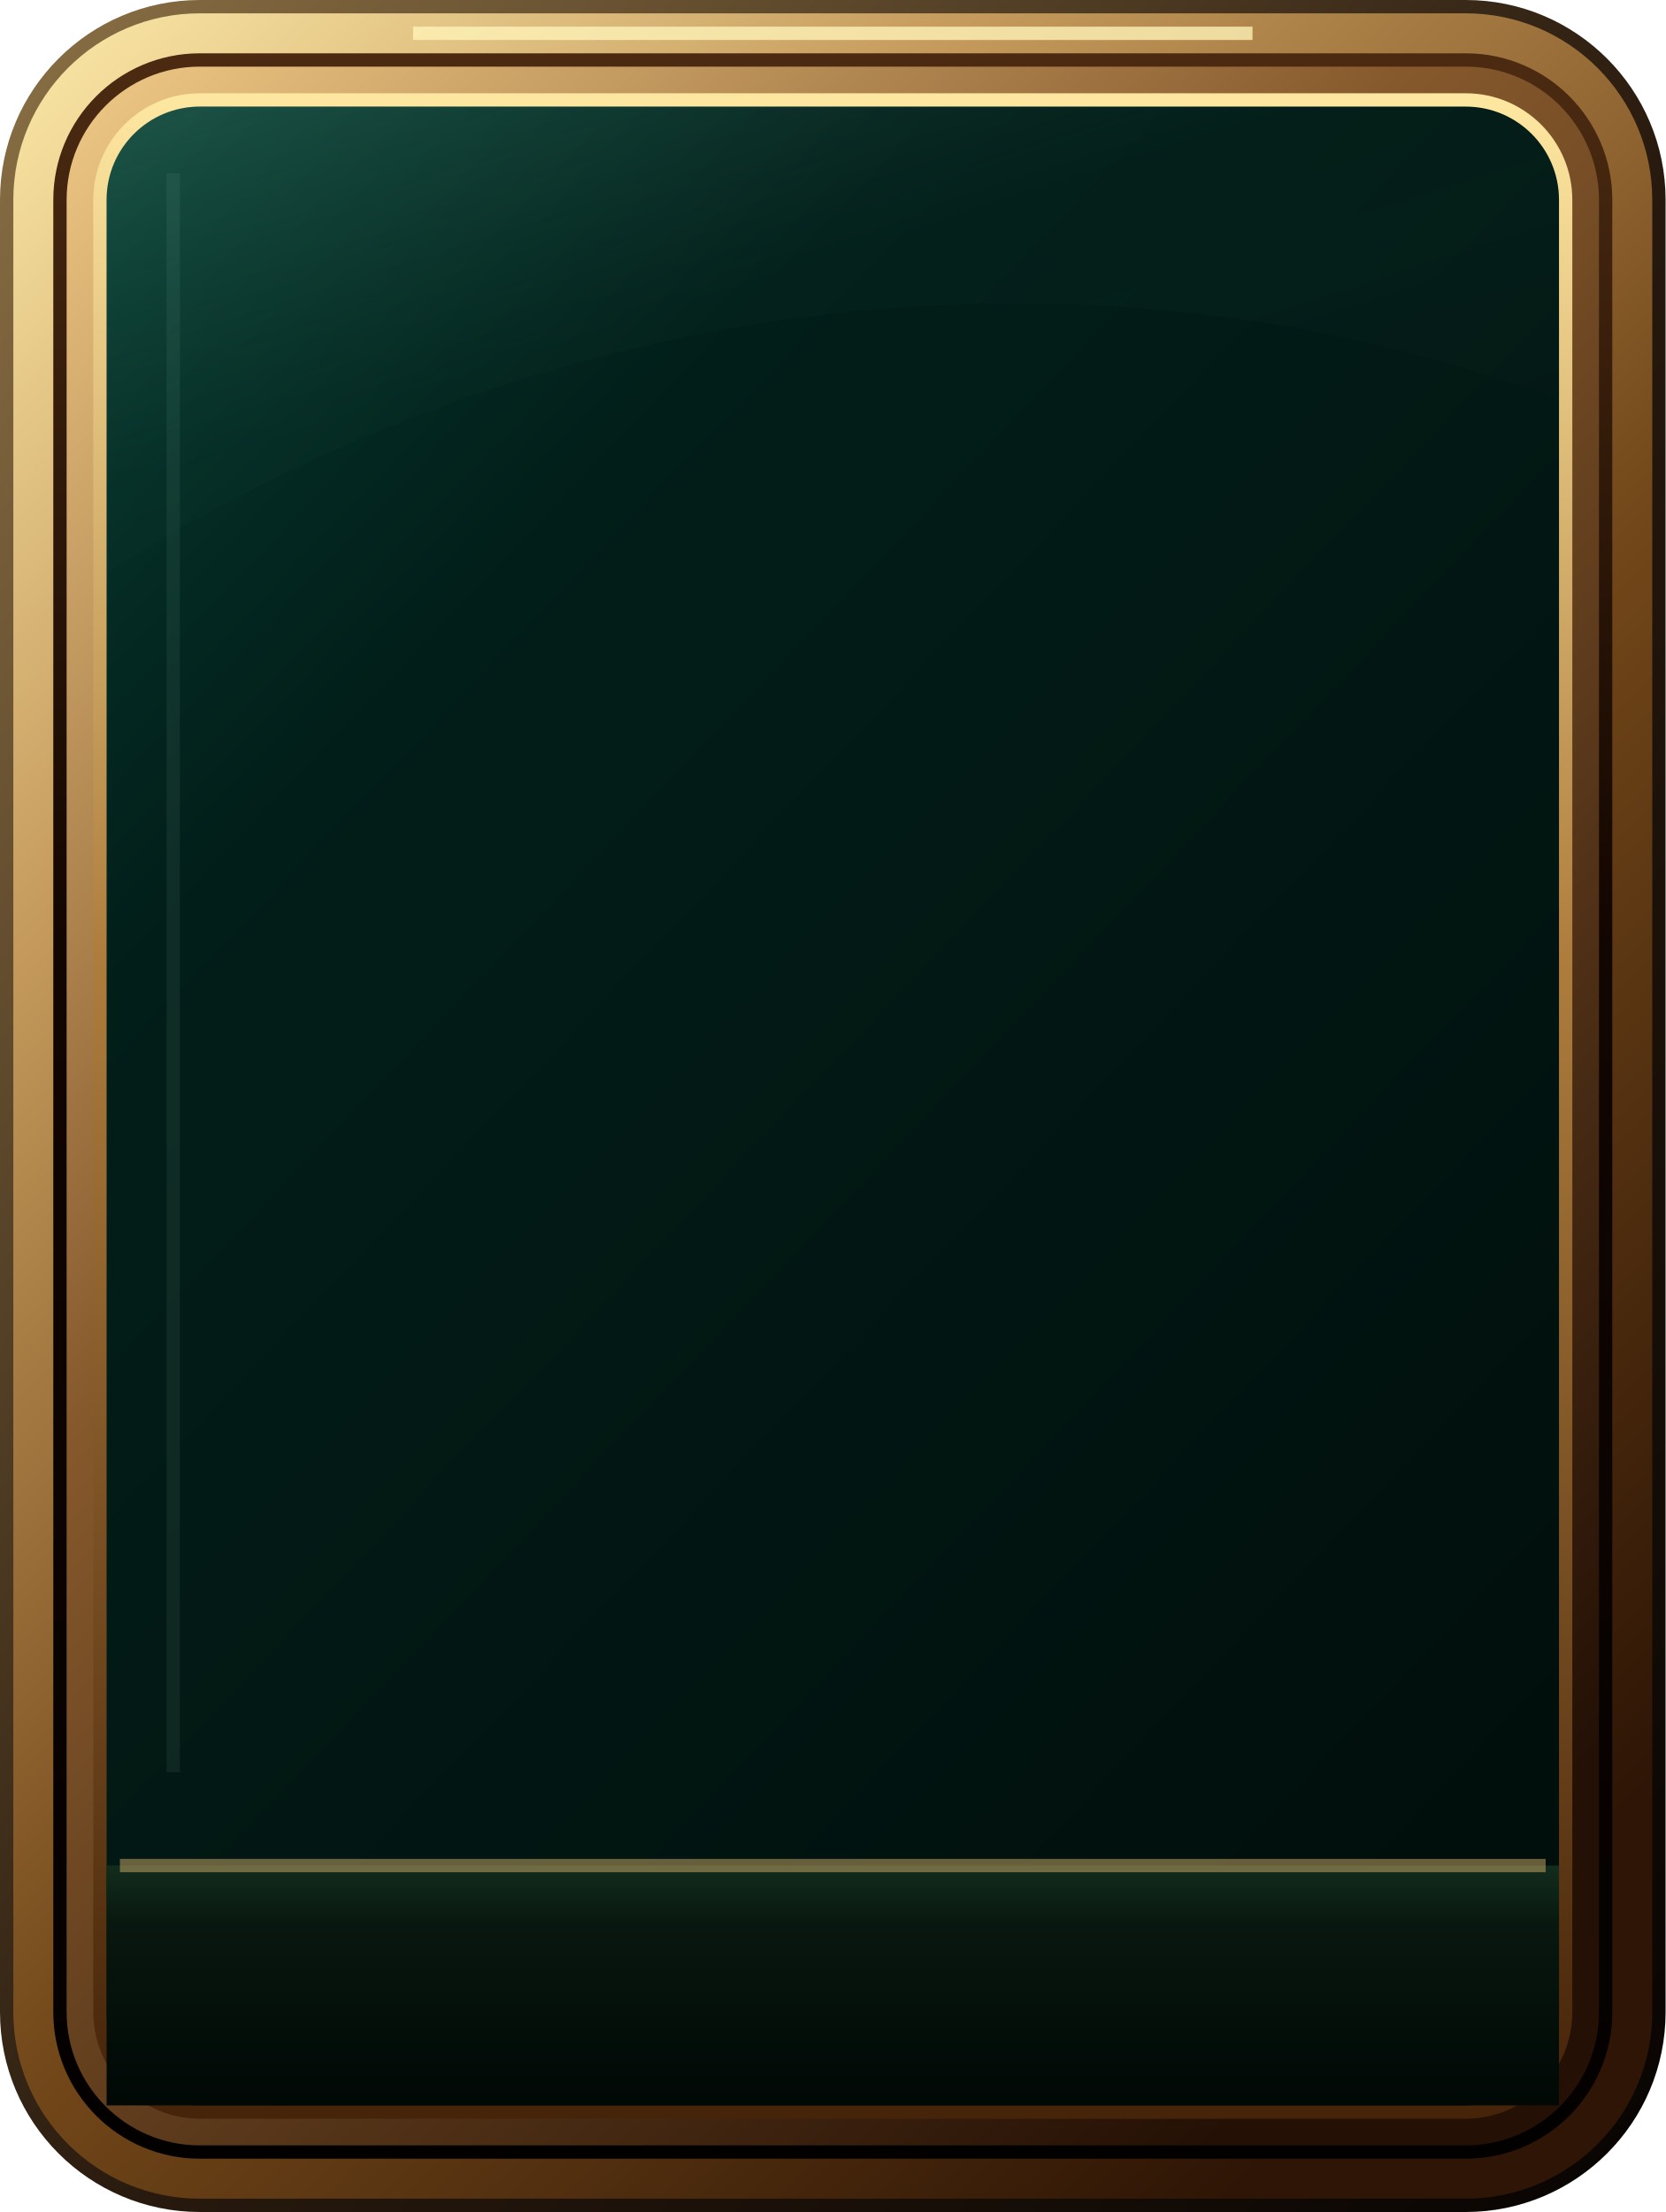
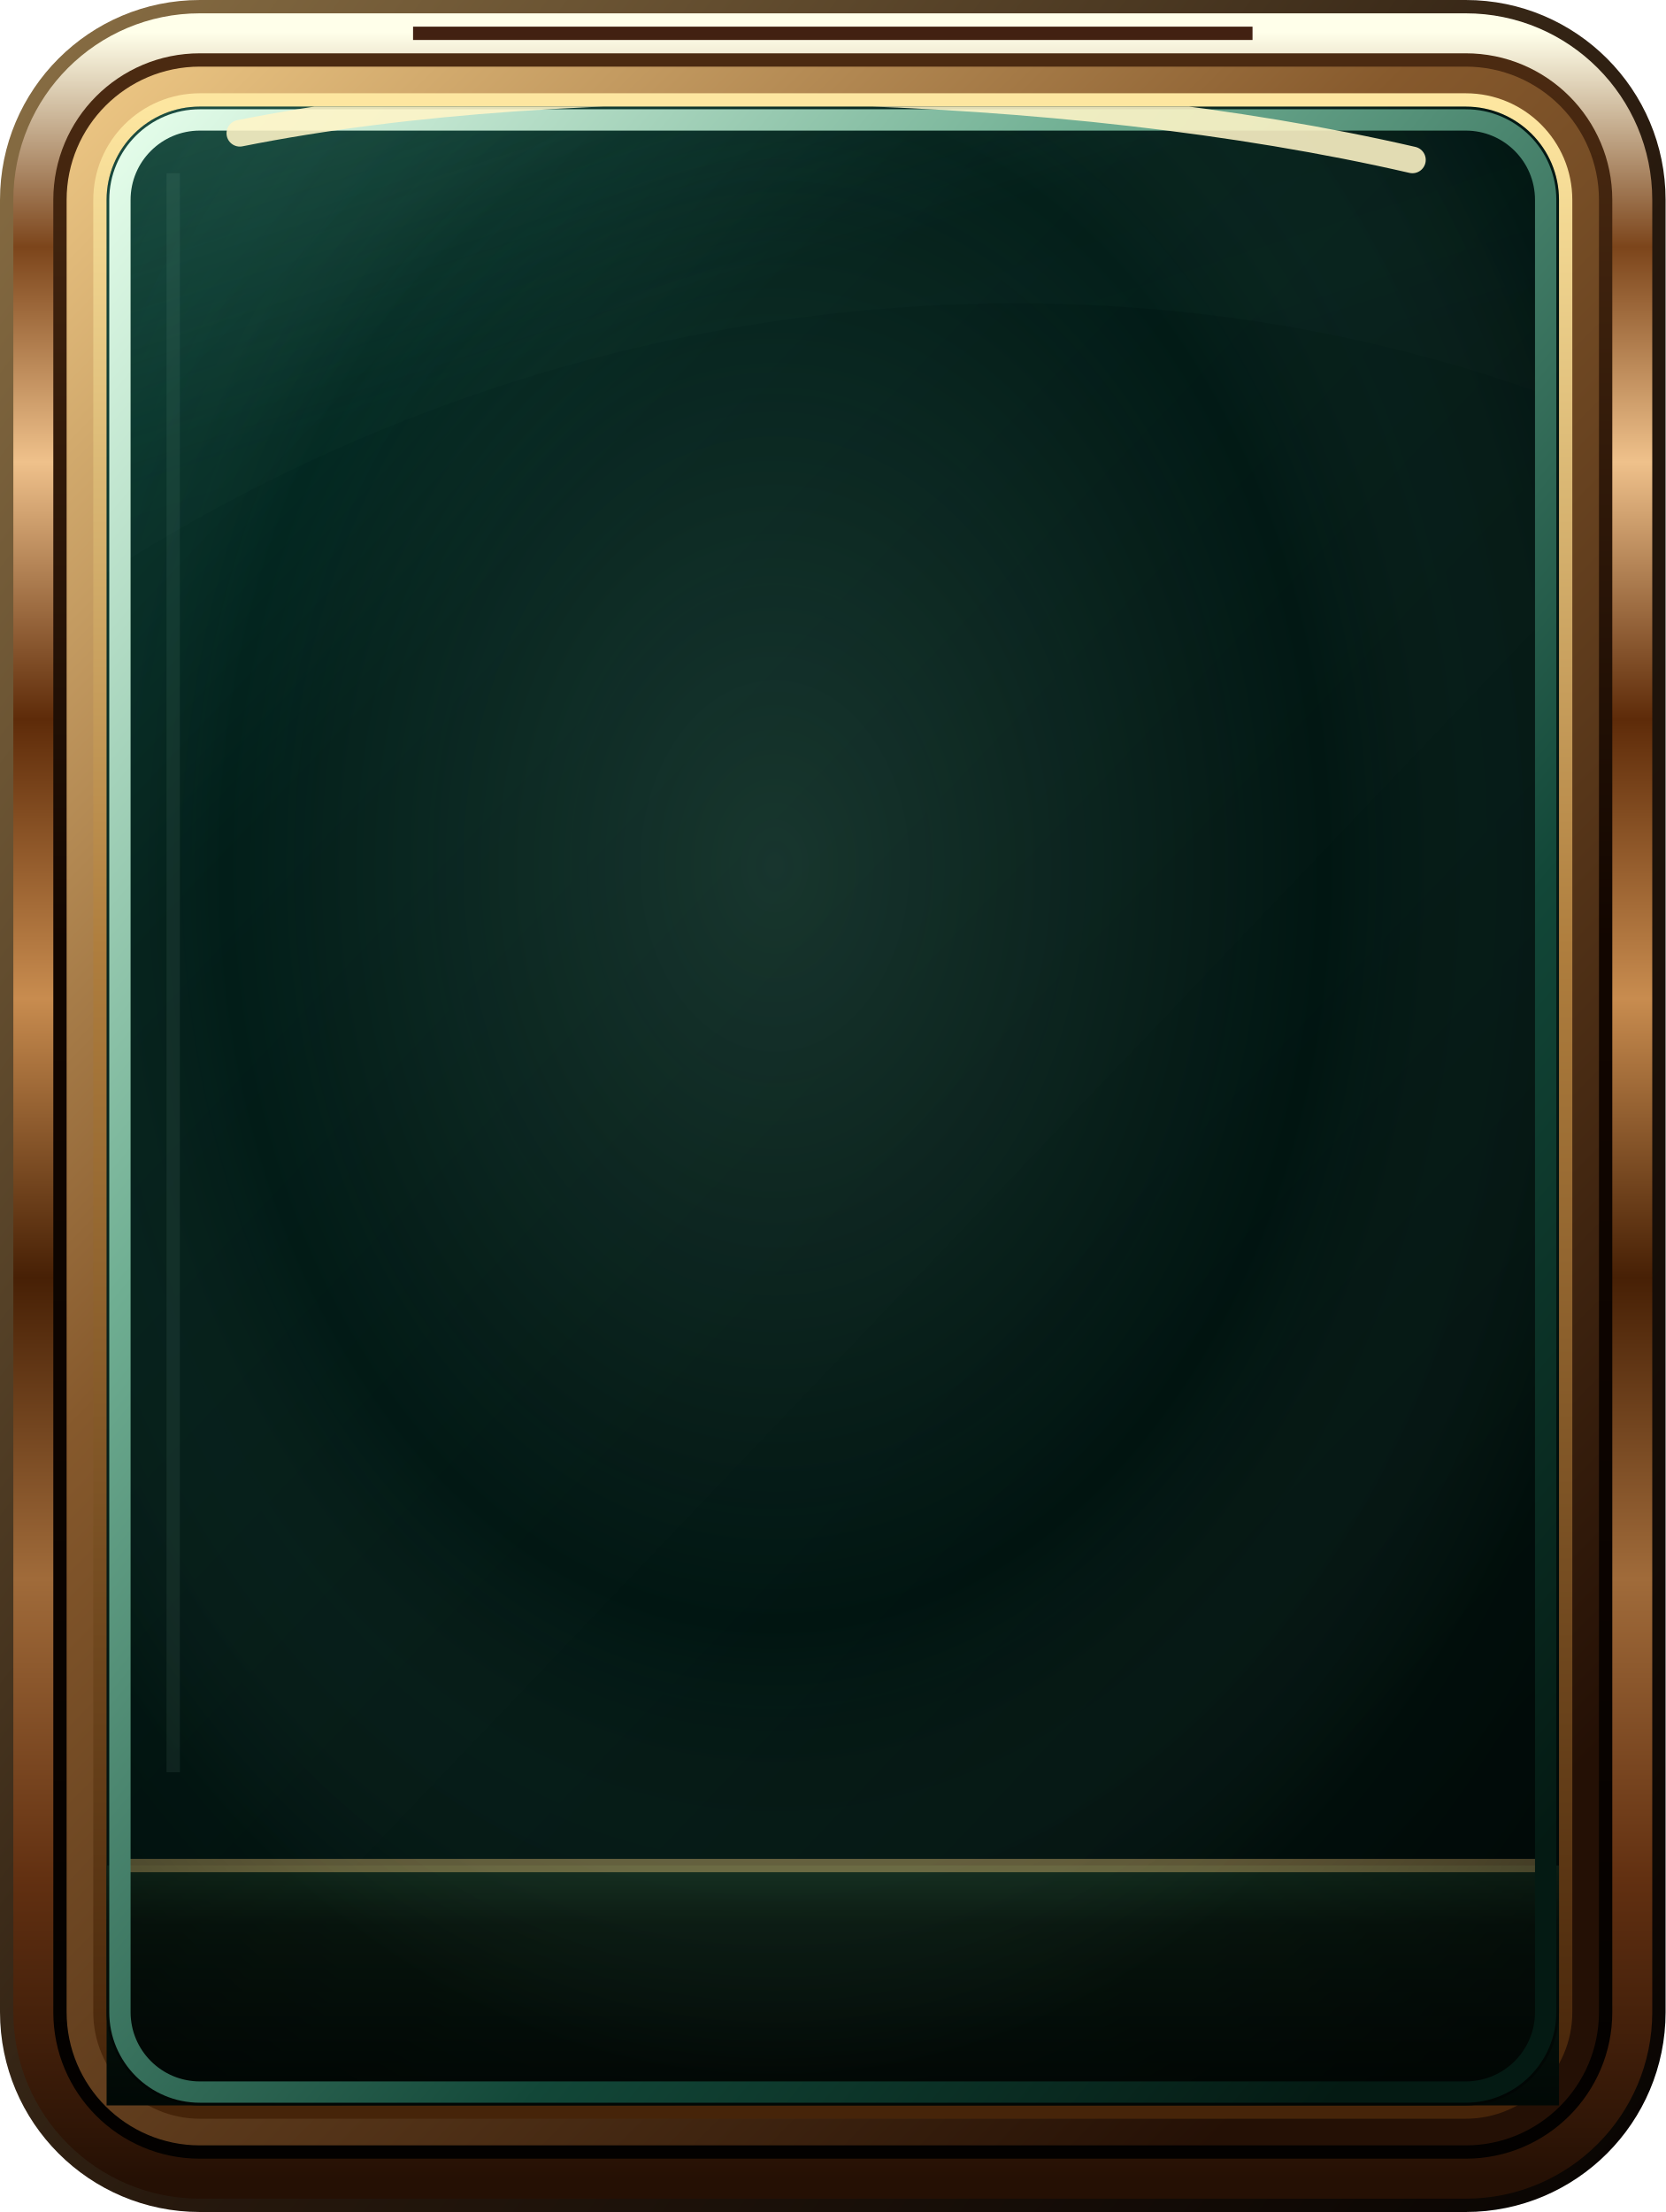
<svg xmlns="http://www.w3.org/2000/svg" viewBox="0 0 125 166">
  <defs>
    <linearGradient id="outer" x1="0" y1="0" x2="1" y2="1">
      <stop stop-color="#8B7045" />
      <stop offset=".55" stop-color="#26180D" />
      <stop offset="1" stop-color="#080402" />
    </linearGradient>
-     <linearGradient id="brightBevel" x1="0" y1="0" x2=".75" y2="1">
-       <stop stop-color="#FCE9A8" />
-       <stop offset=".28" stop-color="#C4995B" />
-       <stop offset=".62" stop-color="#724719" />
-       <stop offset="1" stop-color="#2E1505" />
+     <linearGradient id="brightBevel" x1="0" y1="0" x2="0" y2="1">
+       <stop stop-color="#FFFFEA" />
+       <stop offset=".10" stop-color="#7C451B" />
+       <stop offset=".20" stop-color="#EFC18B" />
+       <stop offset=".32" stop-color="#5E2B09" />
+       <stop offset=".45" stop-color="#C88C4F" />
+       <stop offset=".58" stop-color="#472005" />
+       <stop offset=".72" stop-color="#A06B3A" />
+       <stop offset=".86" stop-color="#623011" />
+       <stop offset="1" stop-color="#251004" />
    </linearGradient>
    <linearGradient id="valley" x1="0" y1="0" x2="0" y2="1">
      <stop stop-color="#4B2A11" />
      <stop offset=".42" stop-color="#120600" />
      <stop offset="1" stop-color="#030100" />
    </linearGradient>
    <linearGradient id="rise" x1="0" y1="0" x2=".75" y2="1">
      <stop stop-color="#EFC986" />
      <stop offset=".42" stop-color="#86592C" />
      <stop offset="1" stop-color="#241005" />
    </linearGradient>
    <linearGradient id="innerLine" x1="0" y1="0" x2="0" y2="1">
      <stop stop-color="#FDE6A0" />
      <stop offset=".42" stop-color="#AF7E3E" />
      <stop offset="1" stop-color="#462409" />
    </linearGradient>
    <linearGradient id="groupFace" x1="0" y1="0" x2=".76" y2="1">
      <stop stop-color="#063B31" />
      <stop offset=".28" stop-color="#021E19" />
      <stop offset="1" stop-color="#010F0C" />
    </linearGradient>
    <linearGradient id="groupGloss" x1="0" y1="0" x2="1" y2="1">
      <stop stop-color="#7BBCA4" stop-opacity=".2" />
      <stop offset=".42" stop-color="#3C7F68" stop-opacity=".03" />
      <stop offset="1" stop-color="#000" stop-opacity=".1" />
    </linearGradient>
    <linearGradient id="labelBand" x1="0" y1="0" x2="0" y2="1">
      <stop stop-color="#122C1D" />
      <stop offset=".25" stop-color="#08170F" />
      <stop offset="1" stop-color="#010805" />
    </linearGradient>
    <linearGradient id="pressed" x1="0" y1="0" x2="0" y2="1">
      <stop stop-color="#000" stop-opacity=".58" />
      <stop offset=".38" stop-color="#000" stop-opacity="0" />
      <stop offset="1" stop-color="#E5D292" stop-opacity=".14" />
    </linearGradient>
+     <linearGradient id="innerGlow" x1="0" y1="0" x2=".85" y2="1">
+       <stop stop-color="#E7FFEC" />
+       <stop offset=".34" stop-color="#70AF93" />
+       <stop offset=".72" stop-color="#124738" />
+       <stop offset="1" stop-color="#041A13" />
+     </linearGradient>
+     <radialGradient id="vignette" cx="46%" cy="38%" r="76%">
+       <stop stop-color="#9CDEC2" stop-opacity=".14" />
+       <stop offset=".5" stop-color="#9CDEC2" stop-opacity="0" />
+       <stop offset=".8" stop-color="#000" stop-opacity=".14" />
+       <stop offset="1" stop-color="#000" stop-opacity=".4" />
+     </radialGradient>
    <clipPath id="faceClip">
      <rect x="8" y="8" width="109" height="150" rx="7" />
    </clipPath>
  </defs>
  <g id="rim">
    <rect width="125" height="166" rx="15" fill="url(#outer)" />
    <rect x="1" y="1" width="123" height="164" rx="14" fill="url(#brightBevel)" />
    <rect x="4" y="4" width="117" height="158" rx="11" fill="url(#valley)" />
    <rect x="5" y="5" width="115" height="156" rx="10" fill="url(#rise)" />
    <rect x="7" y="7" width="111" height="152" rx="8" fill="url(#innerLine)" />
-     <rect x="31" y="2" width="63" height="1" fill="#FFF3B8" fill-opacity=".78" />
+     <rect x="31" y="2" width="63" height="1" fill="#371405" fill-opacity=".94" />
  </g>
  <g id="face">
    <rect x="8" y="8" width="109" height="150" rx="7" fill="url(#groupFace)" />
    <path d="M8 140H117V158H8Z" fill="url(#labelBand)" />
    <path d="M9 140H116" stroke="#D4B26B" stroke-opacity=".48" />
  </g>
  <g id="gloss" clip-path="url(#faceClip)">
    <path d="M8 8H117V30C85 18 44 20 8 43Z" fill="url(#groupGloss)" />
+     <rect x="8" y="8" width="109" height="150" fill="url(#vignette)" />
+     <rect x="9" y="9" width="107" height="148" rx="6" fill="none" stroke="url(#innerGlow)" stroke-width="1.6" />
+     <path d="M18 10C43 5 80 6 106 12" fill="none" stroke="#FFF5C8" stroke-opacity=".88" stroke-width="2" stroke-linecap="round" />
    <path d="M13 13V133" stroke="#A9D7C2" stroke-opacity=".08" />
  </g>
  <g id="press" opacity="0" clip-path="url(#faceClip)">
    <rect x="8" y="8" width="109" height="150" fill="url(#pressed)" />
  </g>
</svg>
